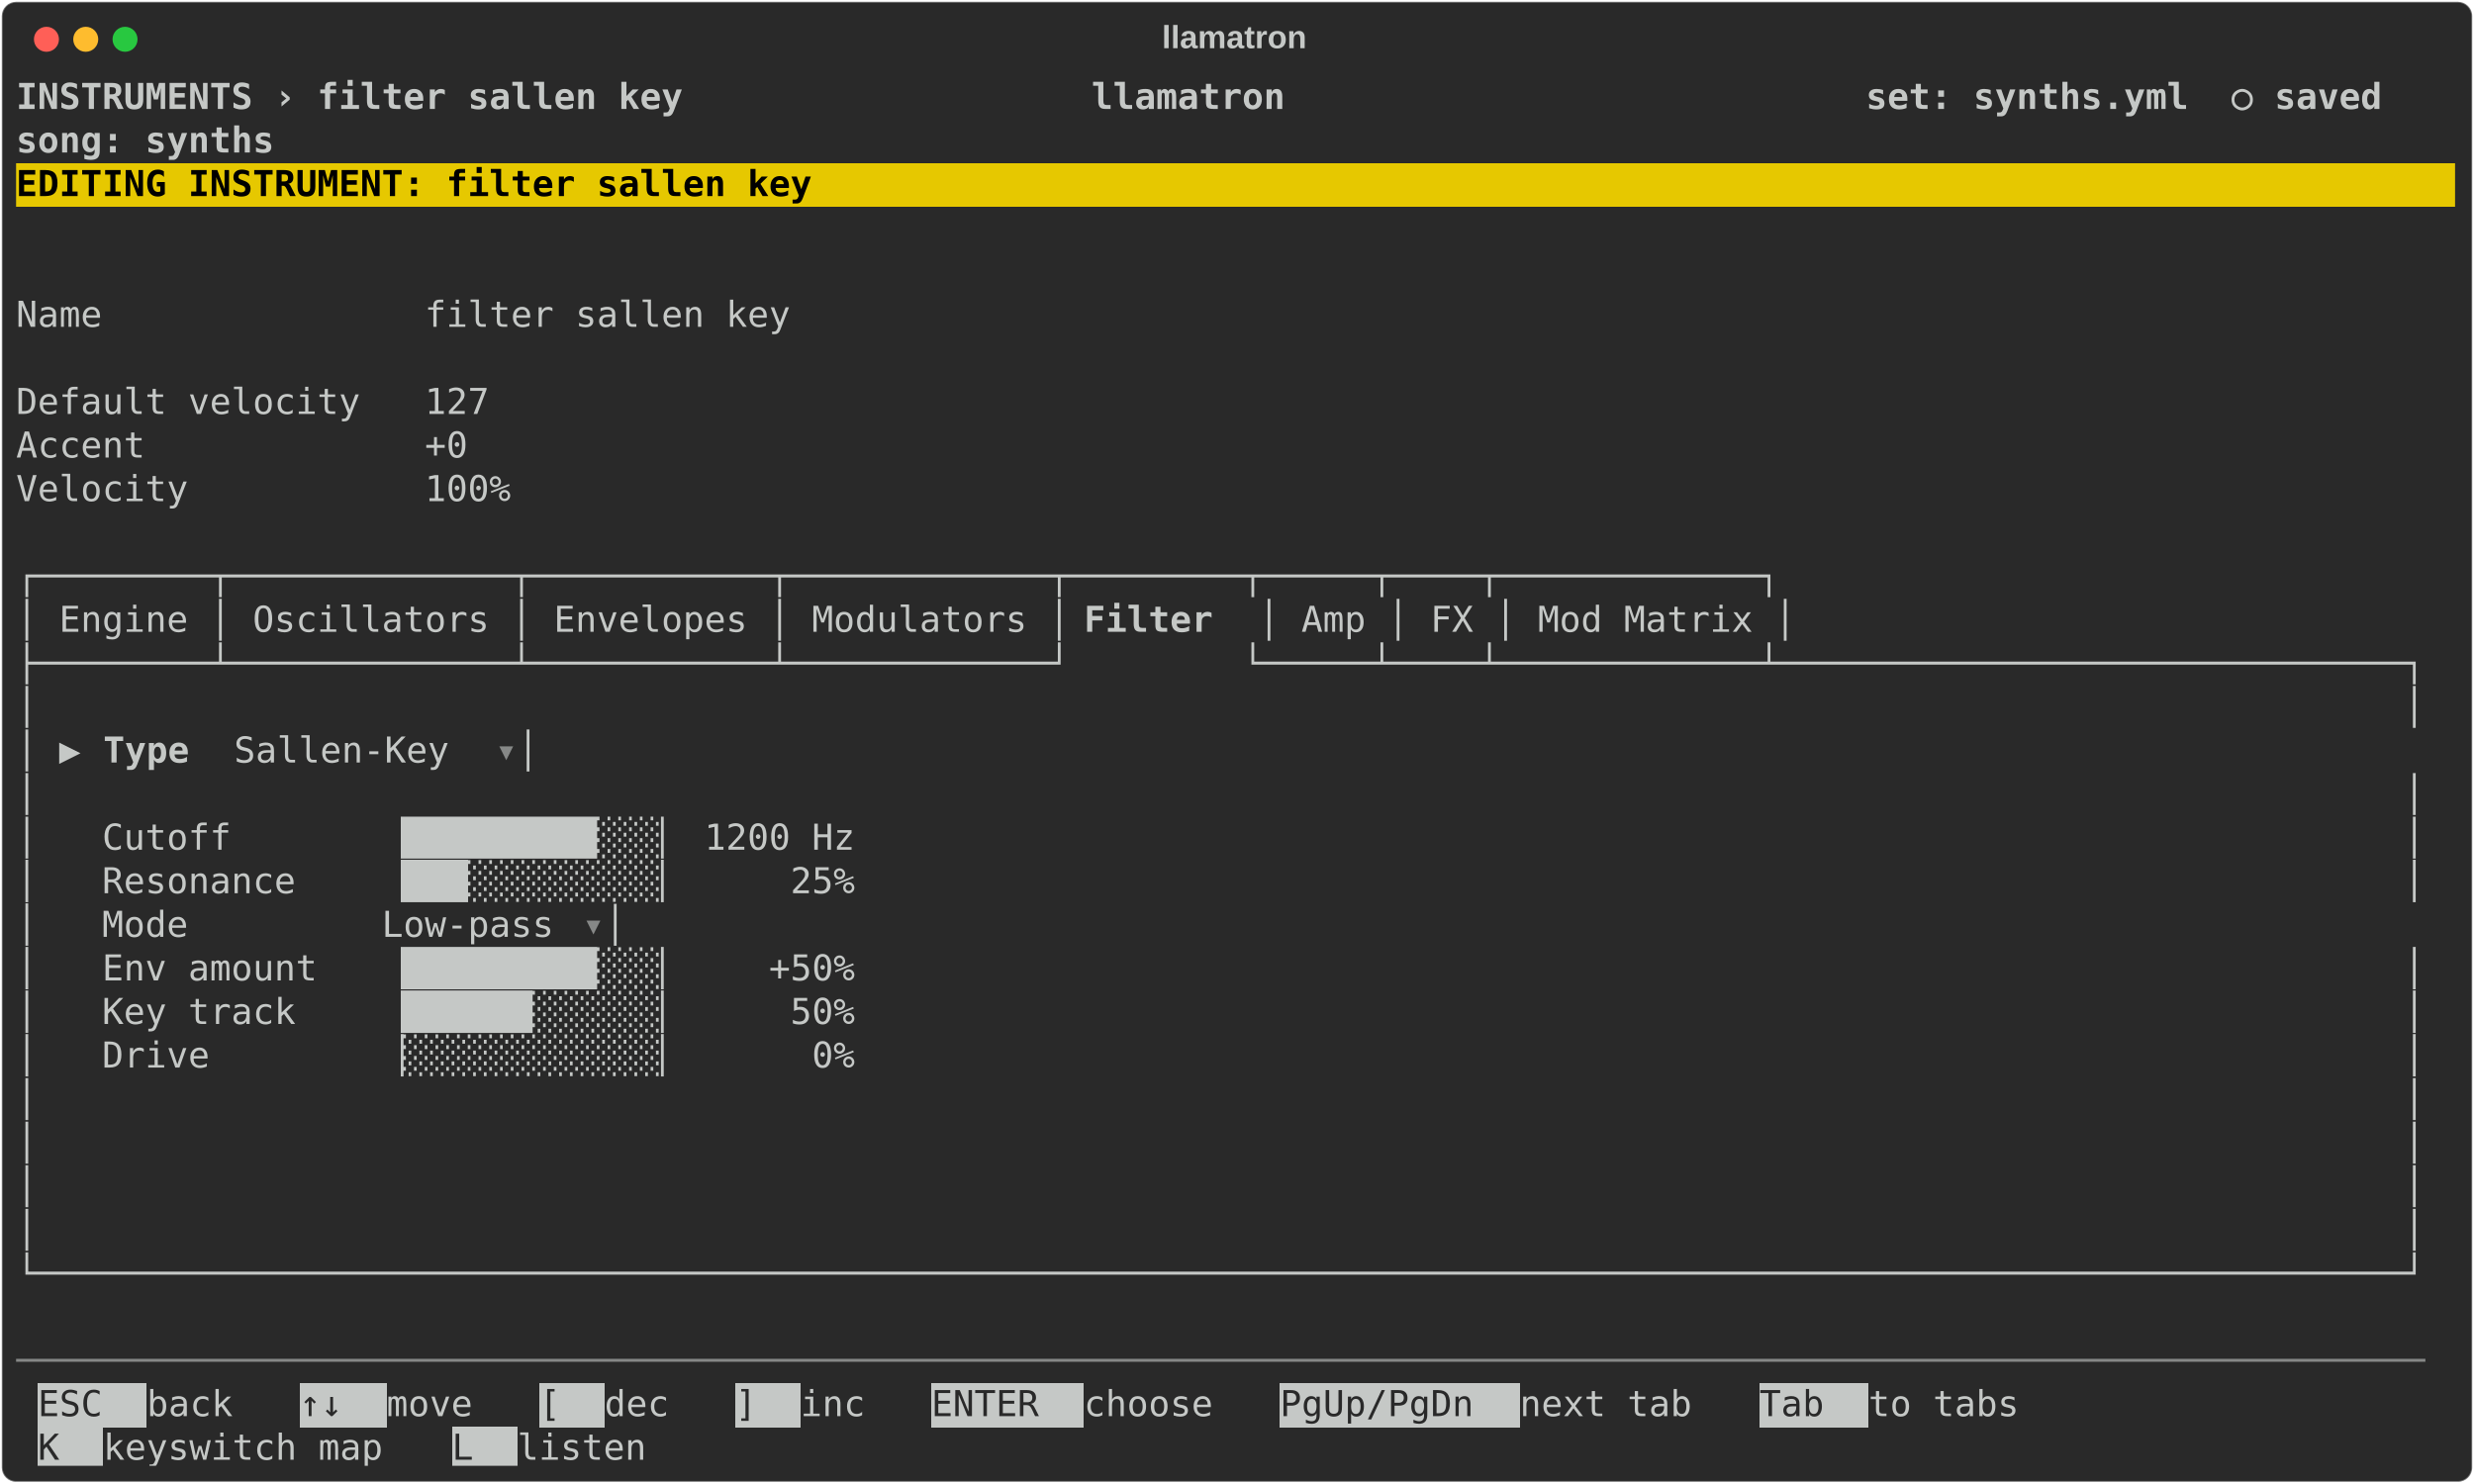
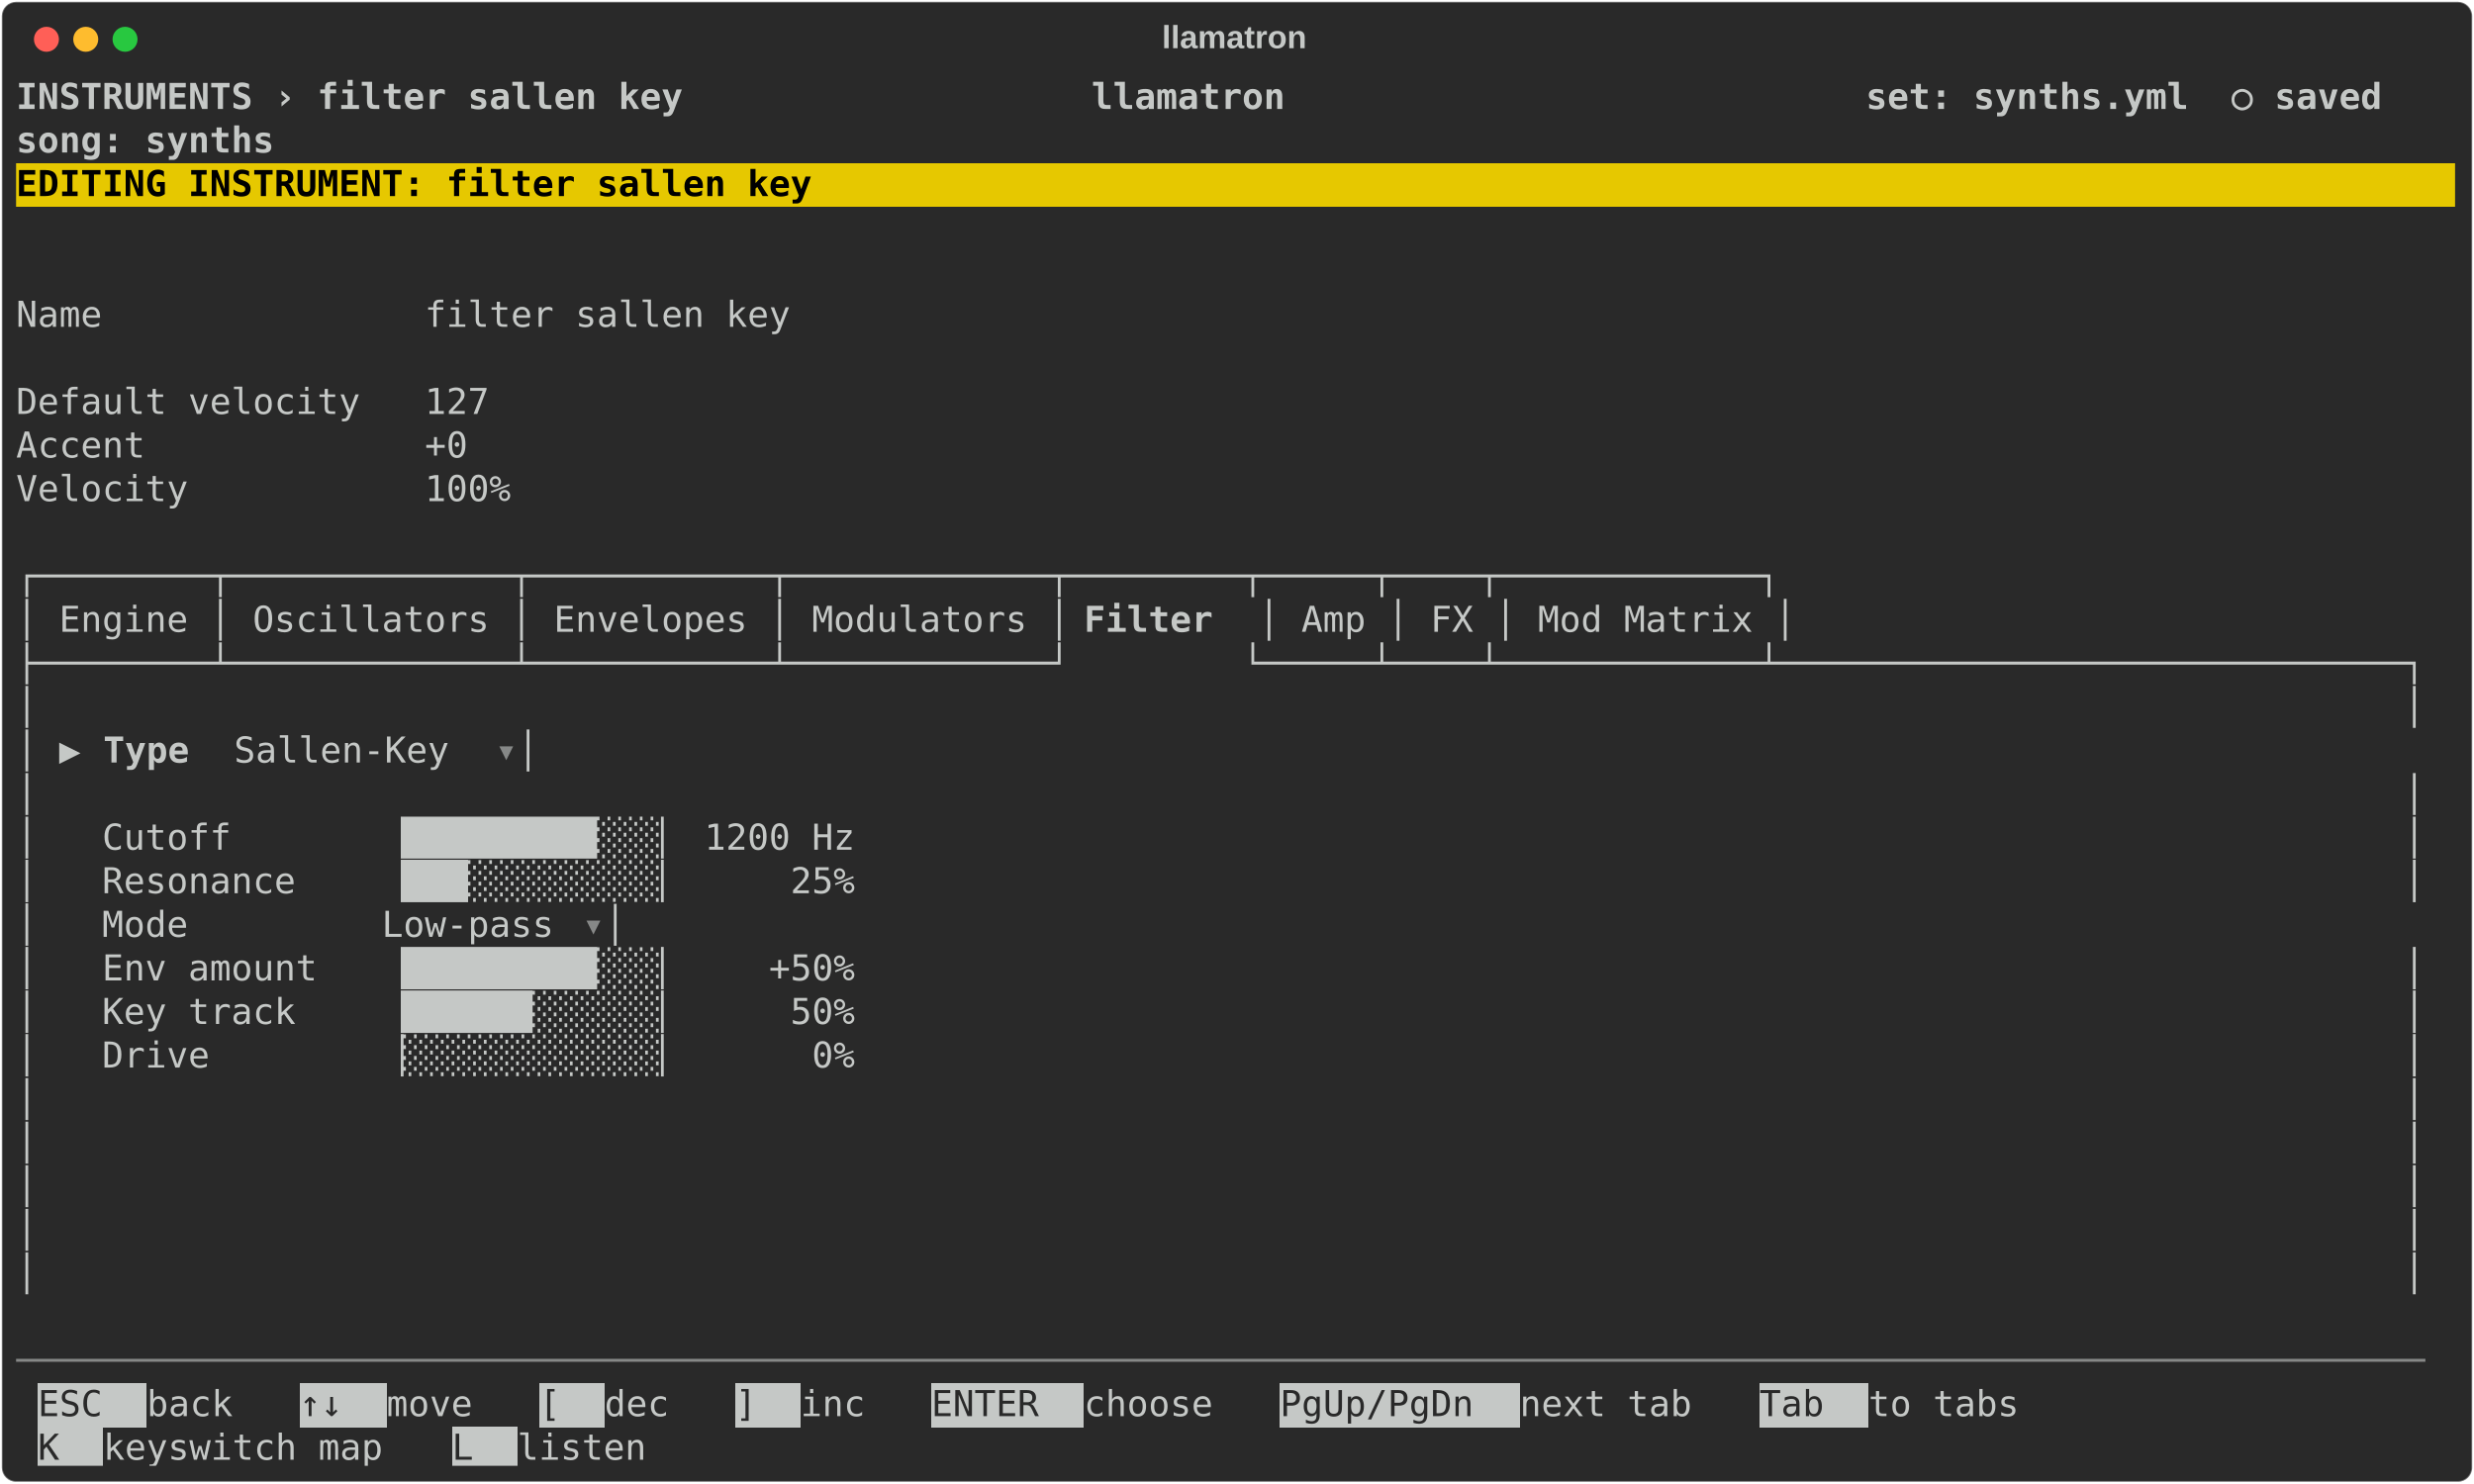
<svg xmlns="http://www.w3.org/2000/svg" class="rich-terminal" viewBox="0 0 1385 830.8">
  <style>

    @font-face {
        font-family: "Fira Code";
        src: local("FiraCode-Regular"),
                url("https://cdnjs.cloudflare.com/ajax/libs/firacode/6.2.0/woff2/FiraCode-Regular.woff2") format("woff2"),
                url("https://cdnjs.cloudflare.com/ajax/libs/firacode/6.2.0/woff/FiraCode-Regular.woff") format("woff");
        font-style: normal;
        font-weight: 400;
    }
    @font-face {
        font-family: "Fira Code";
        src: local("FiraCode-Bold"),
                url("https://cdnjs.cloudflare.com/ajax/libs/firacode/6.2.0/woff2/FiraCode-Bold.woff2") format("woff2"),
                url("https://cdnjs.cloudflare.com/ajax/libs/firacode/6.2.0/woff/FiraCode-Bold.woff") format("woff");
        font-style: bold;
        font-weight: 700;
    }

    .terminal-filter_sallen_key-matrix {
        font-family: Fira Code, monospace;
        font-size: 20px;
        line-height: 24.4px;
        font-variant-east-asian: full-width;
    }

    .terminal-filter_sallen_key-title {
        font-size: 18px;
        font-weight: bold;
        font-family: arial;
    }

    .terminal-filter_sallen_key-r1 { fill: #c5c8c6;font-weight: bold }
.terminal-filter_sallen_key-r2 { fill: #c5c8c6 }
.terminal-filter_sallen_key-r3 { fill: #000000;font-weight: bold }
.terminal-filter_sallen_key-r4 { fill: #868887 }
.terminal-filter_sallen_key-r5 { fill: #292929 }
    </style>
  <defs>
    <clipPath id="terminal-filter_sallen_key-clip-terminal">
      <rect x="0" y="0" width="1365.4" height="779.8" />
    </clipPath>
    <clipPath id="terminal-filter_sallen_key-line-0">
      <rect x="0" y="1.5" width="1366.4" height="24.65" />
    </clipPath>
    <clipPath id="terminal-filter_sallen_key-line-1">
      <rect x="0" y="25.9" width="1366.4" height="24.65" />
    </clipPath>
    <clipPath id="terminal-filter_sallen_key-line-2">
      <rect x="0" y="50.3" width="1366.4" height="24.65" />
    </clipPath>
    <clipPath id="terminal-filter_sallen_key-line-3">
      <rect x="0" y="74.7" width="1366.4" height="24.65" />
    </clipPath>
    <clipPath id="terminal-filter_sallen_key-line-4">
      <rect x="0" y="99.1" width="1366.4" height="24.65" />
    </clipPath>
    <clipPath id="terminal-filter_sallen_key-line-5">
      <rect x="0" y="123.5" width="1366.4" height="24.65" />
    </clipPath>
    <clipPath id="terminal-filter_sallen_key-line-6">
      <rect x="0" y="147.9" width="1366.4" height="24.65" />
    </clipPath>
    <clipPath id="terminal-filter_sallen_key-line-7">
      <rect x="0" y="172.3" width="1366.4" height="24.65" />
    </clipPath>
    <clipPath id="terminal-filter_sallen_key-line-8">
      <rect x="0" y="196.7" width="1366.4" height="24.65" />
    </clipPath>
    <clipPath id="terminal-filter_sallen_key-line-9">
      <rect x="0" y="221.1" width="1366.4" height="24.65" />
    </clipPath>
    <clipPath id="terminal-filter_sallen_key-line-10">
      <rect x="0" y="245.5" width="1366.4" height="24.65" />
    </clipPath>
    <clipPath id="terminal-filter_sallen_key-line-11">
      <rect x="0" y="269.9" width="1366.4" height="24.65" />
    </clipPath>
    <clipPath id="terminal-filter_sallen_key-line-12">
      <rect x="0" y="294.3" width="1366.4" height="24.65" />
    </clipPath>
    <clipPath id="terminal-filter_sallen_key-line-13">
      <rect x="0" y="318.7" width="1366.4" height="24.65" />
    </clipPath>
    <clipPath id="terminal-filter_sallen_key-line-14">
      <rect x="0" y="343.1" width="1366.4" height="24.65" />
    </clipPath>
    <clipPath id="terminal-filter_sallen_key-line-15">
      <rect x="0" y="367.5" width="1366.4" height="24.65" />
    </clipPath>
    <clipPath id="terminal-filter_sallen_key-line-16">
      <rect x="0" y="391.9" width="1366.4" height="24.65" />
    </clipPath>
    <clipPath id="terminal-filter_sallen_key-line-17">
      <rect x="0" y="416.3" width="1366.4" height="24.65" />
    </clipPath>
    <clipPath id="terminal-filter_sallen_key-line-18">
      <rect x="0" y="440.7" width="1366.4" height="24.65" />
    </clipPath>
    <clipPath id="terminal-filter_sallen_key-line-19">
      <rect x="0" y="465.1" width="1366.4" height="24.65" />
    </clipPath>
    <clipPath id="terminal-filter_sallen_key-line-20">
      <rect x="0" y="489.5" width="1366.4" height="24.65" />
    </clipPath>
    <clipPath id="terminal-filter_sallen_key-line-21">
      <rect x="0" y="513.9" width="1366.4" height="24.65" />
    </clipPath>
    <clipPath id="terminal-filter_sallen_key-line-22">
      <rect x="0" y="538.3" width="1366.4" height="24.65" />
    </clipPath>
    <clipPath id="terminal-filter_sallen_key-line-23">
      <rect x="0" y="562.7" width="1366.4" height="24.65" />
    </clipPath>
    <clipPath id="terminal-filter_sallen_key-line-24">
      <rect x="0" y="587.1" width="1366.4" height="24.65" />
    </clipPath>
    <clipPath id="terminal-filter_sallen_key-line-25">
      <rect x="0" y="611.5" width="1366.4" height="24.65" />
    </clipPath>
    <clipPath id="terminal-filter_sallen_key-line-26">
      <rect x="0" y="635.9" width="1366.4" height="24.65" />
    </clipPath>
    <clipPath id="terminal-filter_sallen_key-line-27">
      <rect x="0" y="660.3" width="1366.4" height="24.65" />
    </clipPath>
    <clipPath id="terminal-filter_sallen_key-line-28">
      <rect x="0" y="684.7" width="1366.4" height="24.65" />
    </clipPath>
    <clipPath id="terminal-filter_sallen_key-line-29">
      <rect x="0" y="709.1" width="1366.4" height="24.65" />
    </clipPath>
    <clipPath id="terminal-filter_sallen_key-line-30">
      <rect x="0" y="733.5" width="1366.4" height="24.65" />
    </clipPath>
  </defs>
  <rect fill="#292929" stroke="rgba(255,255,255,0.35)" stroke-width="1" x="1" y="1" width="1383" height="828.8" rx="8" />
  <text class="terminal-filter_sallen_key-title" fill="#c5c8c6" text-anchor="middle" x="691" y="27">llamatron</text>
  <g transform="translate(26,22)">
    <circle cx="0" cy="0" r="7" fill="#ff5f57" />
    <circle cx="22" cy="0" r="7" fill="#febc2e" />
    <circle cx="44" cy="0" r="7" fill="#28c840" />
  </g>
  <g transform="translate(9, 41)" clip-path="url(#terminal-filter_sallen_key-clip-terminal)">
    <rect fill="#e6c800" x="0" y="50.3" width="1366.4" height="24.65" shape-rendering="crispEdges" />
    <rect fill="#c5c8c6" x="12.2" y="733.5" width="61" height="24.65" shape-rendering="crispEdges" />
    <rect fill="#c5c8c6" x="158.6" y="733.5" width="48.8" height="24.65" shape-rendering="crispEdges" />
    <rect fill="#c5c8c6" x="292.8" y="733.5" width="36.6" height="24.65" shape-rendering="crispEdges" />
    <rect fill="#c5c8c6" x="402.6" y="733.5" width="36.6" height="24.65" shape-rendering="crispEdges" />
    <rect fill="#c5c8c6" x="512.4" y="733.5" width="85.4" height="24.65" shape-rendering="crispEdges" />
    <rect fill="#c5c8c6" x="707.6" y="733.5" width="134.2" height="24.65" shape-rendering="crispEdges" />
    <rect fill="#c5c8c6" x="976" y="733.5" width="61" height="24.65" shape-rendering="crispEdges" />
    <rect fill="#c5c8c6" x="12.2" y="757.9" width="36.6" height="24.65" shape-rendering="crispEdges" />
    <rect fill="#c5c8c6" x="244" y="757.9" width="36.6" height="24.65" shape-rendering="crispEdges" />
    <g class="terminal-filter_sallen_key-matrix">
      <text class="terminal-filter_sallen_key-r1" x="0" y="20" textLength="1366.4" clip-path="url(#terminal-filter_sallen_key-line-0)"> INSTRUMENTS › filter sallen key                   llamatron                           set: synths.yml  ○ saved </text>
      <text class="terminal-filter_sallen_key-r2" x="1366.4" y="20" textLength="12.2" clip-path="url(#terminal-filter_sallen_key-line-0)">
</text>
      <text class="terminal-filter_sallen_key-r1" x="0" y="44.4" textLength="1366.4" clip-path="url(#terminal-filter_sallen_key-line-1)">                                                                                       song: synths             </text>
      <text class="terminal-filter_sallen_key-r2" x="1366.4" y="44.4" textLength="12.2" clip-path="url(#terminal-filter_sallen_key-line-1)">
</text>
      <text class="terminal-filter_sallen_key-r3" x="0" y="68.8" textLength="1366.4" clip-path="url(#terminal-filter_sallen_key-line-2)"> EDITING INSTRUMENT: filter sallen key                                                                          </text>
      <text class="terminal-filter_sallen_key-r2" x="1366.4" y="68.8" textLength="12.2" clip-path="url(#terminal-filter_sallen_key-line-2)">
</text>
      <text class="terminal-filter_sallen_key-r2" x="1366.4" y="93.2" textLength="12.2" clip-path="url(#terminal-filter_sallen_key-line-3)">
</text>
      <text class="terminal-filter_sallen_key-r2" x="1366.4" y="117.6" textLength="12.2" clip-path="url(#terminal-filter_sallen_key-line-4)">
</text>
      <text class="terminal-filter_sallen_key-r2" x="0" y="142" textLength="475.8" clip-path="url(#terminal-filter_sallen_key-line-5)">  Name               filter sallen key </text>
      <text class="terminal-filter_sallen_key-r2" x="1366.4" y="142" textLength="12.2" clip-path="url(#terminal-filter_sallen_key-line-5)">
</text>
      <text class="terminal-filter_sallen_key-r2" x="1366.4" y="166.4" textLength="12.2" clip-path="url(#terminal-filter_sallen_key-line-6)">
</text>
      <text class="terminal-filter_sallen_key-r2" x="0" y="190.8" textLength="305" clip-path="url(#terminal-filter_sallen_key-line-7)">  Default velocity   127 </text>
      <text class="terminal-filter_sallen_key-r2" x="1366.4" y="190.8" textLength="12.2" clip-path="url(#terminal-filter_sallen_key-line-7)">
</text>
      <text class="terminal-filter_sallen_key-r2" x="0" y="215.2" textLength="292.8" clip-path="url(#terminal-filter_sallen_key-line-8)">  Accent             +0 </text>
      <text class="terminal-filter_sallen_key-r2" x="1366.4" y="215.2" textLength="12.2" clip-path="url(#terminal-filter_sallen_key-line-8)">
</text>
      <text class="terminal-filter_sallen_key-r2" x="0" y="239.6" textLength="317.2" clip-path="url(#terminal-filter_sallen_key-line-9)">  Velocity           100% </text>
      <text class="terminal-filter_sallen_key-r2" x="1366.4" y="239.6" textLength="12.2" clip-path="url(#terminal-filter_sallen_key-line-9)">
</text>
      <text class="terminal-filter_sallen_key-r2" x="1366.4" y="264" textLength="12.2" clip-path="url(#terminal-filter_sallen_key-line-10)">
</text>
      <text class="terminal-filter_sallen_key-r2" x="0" y="288.4" textLength="1000.4" clip-path="url(#terminal-filter_sallen_key-line-11)">┌────────┬─────────────┬───────────┬────────────┬────────┬─────┬────┬────────────┐</text>
      <text class="terminal-filter_sallen_key-r2" x="1366.4" y="288.4" textLength="12.2" clip-path="url(#terminal-filter_sallen_key-line-11)">
</text>
      <text class="terminal-filter_sallen_key-r2" x="0" y="312.8" textLength="597.8" clip-path="url(#terminal-filter_sallen_key-line-12)">│ Engine │ Oscillators │ Envelopes │ Modulators │</text>
      <text class="terminal-filter_sallen_key-r1" x="597.8" y="312.8" textLength="97.6" clip-path="url(#terminal-filter_sallen_key-line-12)"> Filter </text>
      <text class="terminal-filter_sallen_key-r2" x="695.4" y="312.8" textLength="305" clip-path="url(#terminal-filter_sallen_key-line-12)">│ Amp │ FX │ Mod Matrix │</text>
      <text class="terminal-filter_sallen_key-r2" x="1366.4" y="312.8" textLength="12.2" clip-path="url(#terminal-filter_sallen_key-line-12)">
</text>
      <text class="terminal-filter_sallen_key-r2" x="0" y="337.2" textLength="1366.4" clip-path="url(#terminal-filter_sallen_key-line-13)">├────────┴─────────────┴───────────┴────────────┘        └─────┴────┴────────────┴─────────────────────────────┐</text>
      <text class="terminal-filter_sallen_key-r2" x="1366.4" y="337.2" textLength="12.2" clip-path="url(#terminal-filter_sallen_key-line-13)">
</text>
      <text class="terminal-filter_sallen_key-r2" x="0" y="361.6" textLength="1366.4" clip-path="url(#terminal-filter_sallen_key-line-14)">│                                                                                                              │</text>
      <text class="terminal-filter_sallen_key-r2" x="1366.4" y="361.6" textLength="12.2" clip-path="url(#terminal-filter_sallen_key-line-14)">
</text>
      <text class="terminal-filter_sallen_key-r2" x="0" y="386" textLength="48.8" clip-path="url(#terminal-filter_sallen_key-line-15)">│ ▶ </text>
      <text class="terminal-filter_sallen_key-r1" x="48.8" y="386" textLength="73.2" clip-path="url(#terminal-filter_sallen_key-line-15)">Type  </text>
      <text class="terminal-filter_sallen_key-r2" x="122" y="386" textLength="146.4" clip-path="url(#terminal-filter_sallen_key-line-15)"> Sallen-Key </text>
      <text class="terminal-filter_sallen_key-r4" x="268.4" y="386" textLength="12.2" clip-path="url(#terminal-filter_sallen_key-line-15)">▾</text>
      <text class="terminal-filter_sallen_key-r2" x="280.6" y="386" textLength="1085.8" clip-path="url(#terminal-filter_sallen_key-line-15)">                                                                                        │</text>
      <text class="terminal-filter_sallen_key-r2" x="1366.4" y="386" textLength="12.2" clip-path="url(#terminal-filter_sallen_key-line-15)">
</text>
      <text class="terminal-filter_sallen_key-r2" x="0" y="410.4" textLength="1366.4" clip-path="url(#terminal-filter_sallen_key-line-16)">│                                                                                                              │</text>
      <text class="terminal-filter_sallen_key-r2" x="1366.4" y="410.4" textLength="12.2" clip-path="url(#terminal-filter_sallen_key-line-16)">
</text>
      <text class="terminal-filter_sallen_key-r2" x="0" y="434.8" textLength="1366.4" clip-path="url(#terminal-filter_sallen_key-line-17)">│   Cutoff       ▕█████████░░░▏ 1200 Hz                                                                        │</text>
      <text class="terminal-filter_sallen_key-r2" x="1366.4" y="434.8" textLength="12.2" clip-path="url(#terminal-filter_sallen_key-line-17)">
</text>
      <text class="terminal-filter_sallen_key-r2" x="0" y="459.2" textLength="1366.4" clip-path="url(#terminal-filter_sallen_key-line-18)">│   Resonance    ▕███░░░░░░░░░▏     25%                                                                        │</text>
      <text class="terminal-filter_sallen_key-r2" x="1366.4" y="459.2" textLength="12.2" clip-path="url(#terminal-filter_sallen_key-line-18)">
</text>
      <text class="terminal-filter_sallen_key-r2" x="0" y="483.6" textLength="317.2" clip-path="url(#terminal-filter_sallen_key-line-19)">│   Mode         Low-pass </text>
      <text class="terminal-filter_sallen_key-r4" x="317.2" y="483.6" textLength="12.2" clip-path="url(#terminal-filter_sallen_key-line-19)">▾</text>
      <text class="terminal-filter_sallen_key-r2" x="329.4" y="483.6" textLength="1037" clip-path="url(#terminal-filter_sallen_key-line-19)">                                                                                    │</text>
      <text class="terminal-filter_sallen_key-r2" x="1366.4" y="483.6" textLength="12.2" clip-path="url(#terminal-filter_sallen_key-line-19)">
</text>
      <text class="terminal-filter_sallen_key-r2" x="0" y="508" textLength="1366.4" clip-path="url(#terminal-filter_sallen_key-line-20)">│   Env amount   ▕█████████░░░▏    +50%                                                                        │</text>
      <text class="terminal-filter_sallen_key-r2" x="1366.4" y="508" textLength="12.2" clip-path="url(#terminal-filter_sallen_key-line-20)">
</text>
      <text class="terminal-filter_sallen_key-r2" x="0" y="532.4" textLength="1366.4" clip-path="url(#terminal-filter_sallen_key-line-21)">│   Key track    ▕██████░░░░░░▏     50%                                                                        │</text>
      <text class="terminal-filter_sallen_key-r2" x="1366.4" y="532.4" textLength="12.2" clip-path="url(#terminal-filter_sallen_key-line-21)">
</text>
      <text class="terminal-filter_sallen_key-r2" x="0" y="556.8" textLength="1366.4" clip-path="url(#terminal-filter_sallen_key-line-22)">│   Drive        ▕░░░░░░░░░░░░▏      0%                                                                        │</text>
      <text class="terminal-filter_sallen_key-r2" x="1366.4" y="556.8" textLength="12.2" clip-path="url(#terminal-filter_sallen_key-line-22)">
</text>
      <text class="terminal-filter_sallen_key-r2" x="0" y="581.2" textLength="1366.4" clip-path="url(#terminal-filter_sallen_key-line-23)">│                                                                                                              │</text>
      <text class="terminal-filter_sallen_key-r2" x="1366.4" y="581.2" textLength="12.2" clip-path="url(#terminal-filter_sallen_key-line-23)">
</text>
      <text class="terminal-filter_sallen_key-r2" x="0" y="605.6" textLength="1366.4" clip-path="url(#terminal-filter_sallen_key-line-24)">│                                                                                                              │</text>
      <text class="terminal-filter_sallen_key-r2" x="1366.4" y="605.6" textLength="12.2" clip-path="url(#terminal-filter_sallen_key-line-24)">
</text>
      <text class="terminal-filter_sallen_key-r2" x="0" y="630" textLength="1366.4" clip-path="url(#terminal-filter_sallen_key-line-25)">│                                                                                                              │</text>
      <text class="terminal-filter_sallen_key-r2" x="1366.4" y="630" textLength="12.2" clip-path="url(#terminal-filter_sallen_key-line-25)">
</text>
      <text class="terminal-filter_sallen_key-r2" x="0" y="654.4" textLength="1366.4" clip-path="url(#terminal-filter_sallen_key-line-26)">│                                                                                                              │</text>
      <text class="terminal-filter_sallen_key-r2" x="1366.4" y="654.4" textLength="12.2" clip-path="url(#terminal-filter_sallen_key-line-26)">
</text>
-       <text class="terminal-filter_sallen_key-r2" x="0" y="678.8" textLength="1366.4" clip-path="url(#terminal-filter_sallen_key-line-27)">└──────────────────────────────────────────────────────────────────────────────────────────────────────────────┘</text>
+       <text class="terminal-filter_sallen_key-r2" x="0" y="678.8" textLength="1366.4" clip-path="url(#terminal-filter_sallen_key-line-27)">│                                                                                                              │</text>
      <text class="terminal-filter_sallen_key-r2" x="1366.4" y="678.8" textLength="12.2" clip-path="url(#terminal-filter_sallen_key-line-27)">
</text>
      <text class="terminal-filter_sallen_key-r2" x="1366.4" y="703.2" textLength="12.2" clip-path="url(#terminal-filter_sallen_key-line-28)">
</text>
      <text class="terminal-filter_sallen_key-r4" x="0" y="727.6" textLength="1366.4" clip-path="url(#terminal-filter_sallen_key-line-29)">────────────────────────────────────────────────────────────────────────────────────────────────────────────────</text>
      <text class="terminal-filter_sallen_key-r2" x="1366.4" y="727.6" textLength="12.2" clip-path="url(#terminal-filter_sallen_key-line-29)">
</text>
      <text class="terminal-filter_sallen_key-r5" x="12.2" y="752" textLength="61" clip-path="url(#terminal-filter_sallen_key-line-30)"> ESC </text>
      <text class="terminal-filter_sallen_key-r2" x="73.2" y="752" textLength="85.4" clip-path="url(#terminal-filter_sallen_key-line-30)"> back  </text>
      <text class="terminal-filter_sallen_key-r5" x="158.6" y="752" textLength="48.8" clip-path="url(#terminal-filter_sallen_key-line-30)"> ↑↓ </text>
      <text class="terminal-filter_sallen_key-r2" x="207.4" y="752" textLength="85.4" clip-path="url(#terminal-filter_sallen_key-line-30)"> move  </text>
      <text class="terminal-filter_sallen_key-r5" x="292.8" y="752" textLength="36.6" clip-path="url(#terminal-filter_sallen_key-line-30)"> [ </text>
      <text class="terminal-filter_sallen_key-r2" x="329.4" y="752" textLength="73.2" clip-path="url(#terminal-filter_sallen_key-line-30)"> dec  </text>
      <text class="terminal-filter_sallen_key-r5" x="402.6" y="752" textLength="36.6" clip-path="url(#terminal-filter_sallen_key-line-30)"> ] </text>
      <text class="terminal-filter_sallen_key-r2" x="439.2" y="752" textLength="73.2" clip-path="url(#terminal-filter_sallen_key-line-30)"> inc  </text>
      <text class="terminal-filter_sallen_key-r5" x="512.4" y="752" textLength="85.4" clip-path="url(#terminal-filter_sallen_key-line-30)"> ENTER </text>
      <text class="terminal-filter_sallen_key-r2" x="597.8" y="752" textLength="109.8" clip-path="url(#terminal-filter_sallen_key-line-30)"> choose  </text>
      <text class="terminal-filter_sallen_key-r5" x="707.6" y="752" textLength="134.2" clip-path="url(#terminal-filter_sallen_key-line-30)"> PgUp/PgDn </text>
      <text class="terminal-filter_sallen_key-r2" x="841.8" y="752" textLength="134.2" clip-path="url(#terminal-filter_sallen_key-line-30)"> next tab  </text>
      <text class="terminal-filter_sallen_key-r5" x="976" y="752" textLength="61" clip-path="url(#terminal-filter_sallen_key-line-30)"> Tab </text>
      <text class="terminal-filter_sallen_key-r2" x="1037" y="752" textLength="122" clip-path="url(#terminal-filter_sallen_key-line-30)"> to tabs  </text>
      <text class="terminal-filter_sallen_key-r2" x="1366.4" y="752" textLength="12.2" clip-path="url(#terminal-filter_sallen_key-line-30)">
</text>
      <text class="terminal-filter_sallen_key-r5" x="12.2" y="776.4" textLength="36.6" clip-path="url(#terminal-filter_sallen_key-line-31)"> K </text>
      <text class="terminal-filter_sallen_key-r2" x="48.8" y="776.4" textLength="195.2" clip-path="url(#terminal-filter_sallen_key-line-31)"> keyswitch map  </text>
      <text class="terminal-filter_sallen_key-r5" x="244" y="776.4" textLength="36.6" clip-path="url(#terminal-filter_sallen_key-line-31)"> L </text>
      <text class="terminal-filter_sallen_key-r2" x="280.6" y="776.4" textLength="109.8" clip-path="url(#terminal-filter_sallen_key-line-31)"> listen  </text>
    </g>
  </g>
</svg>
